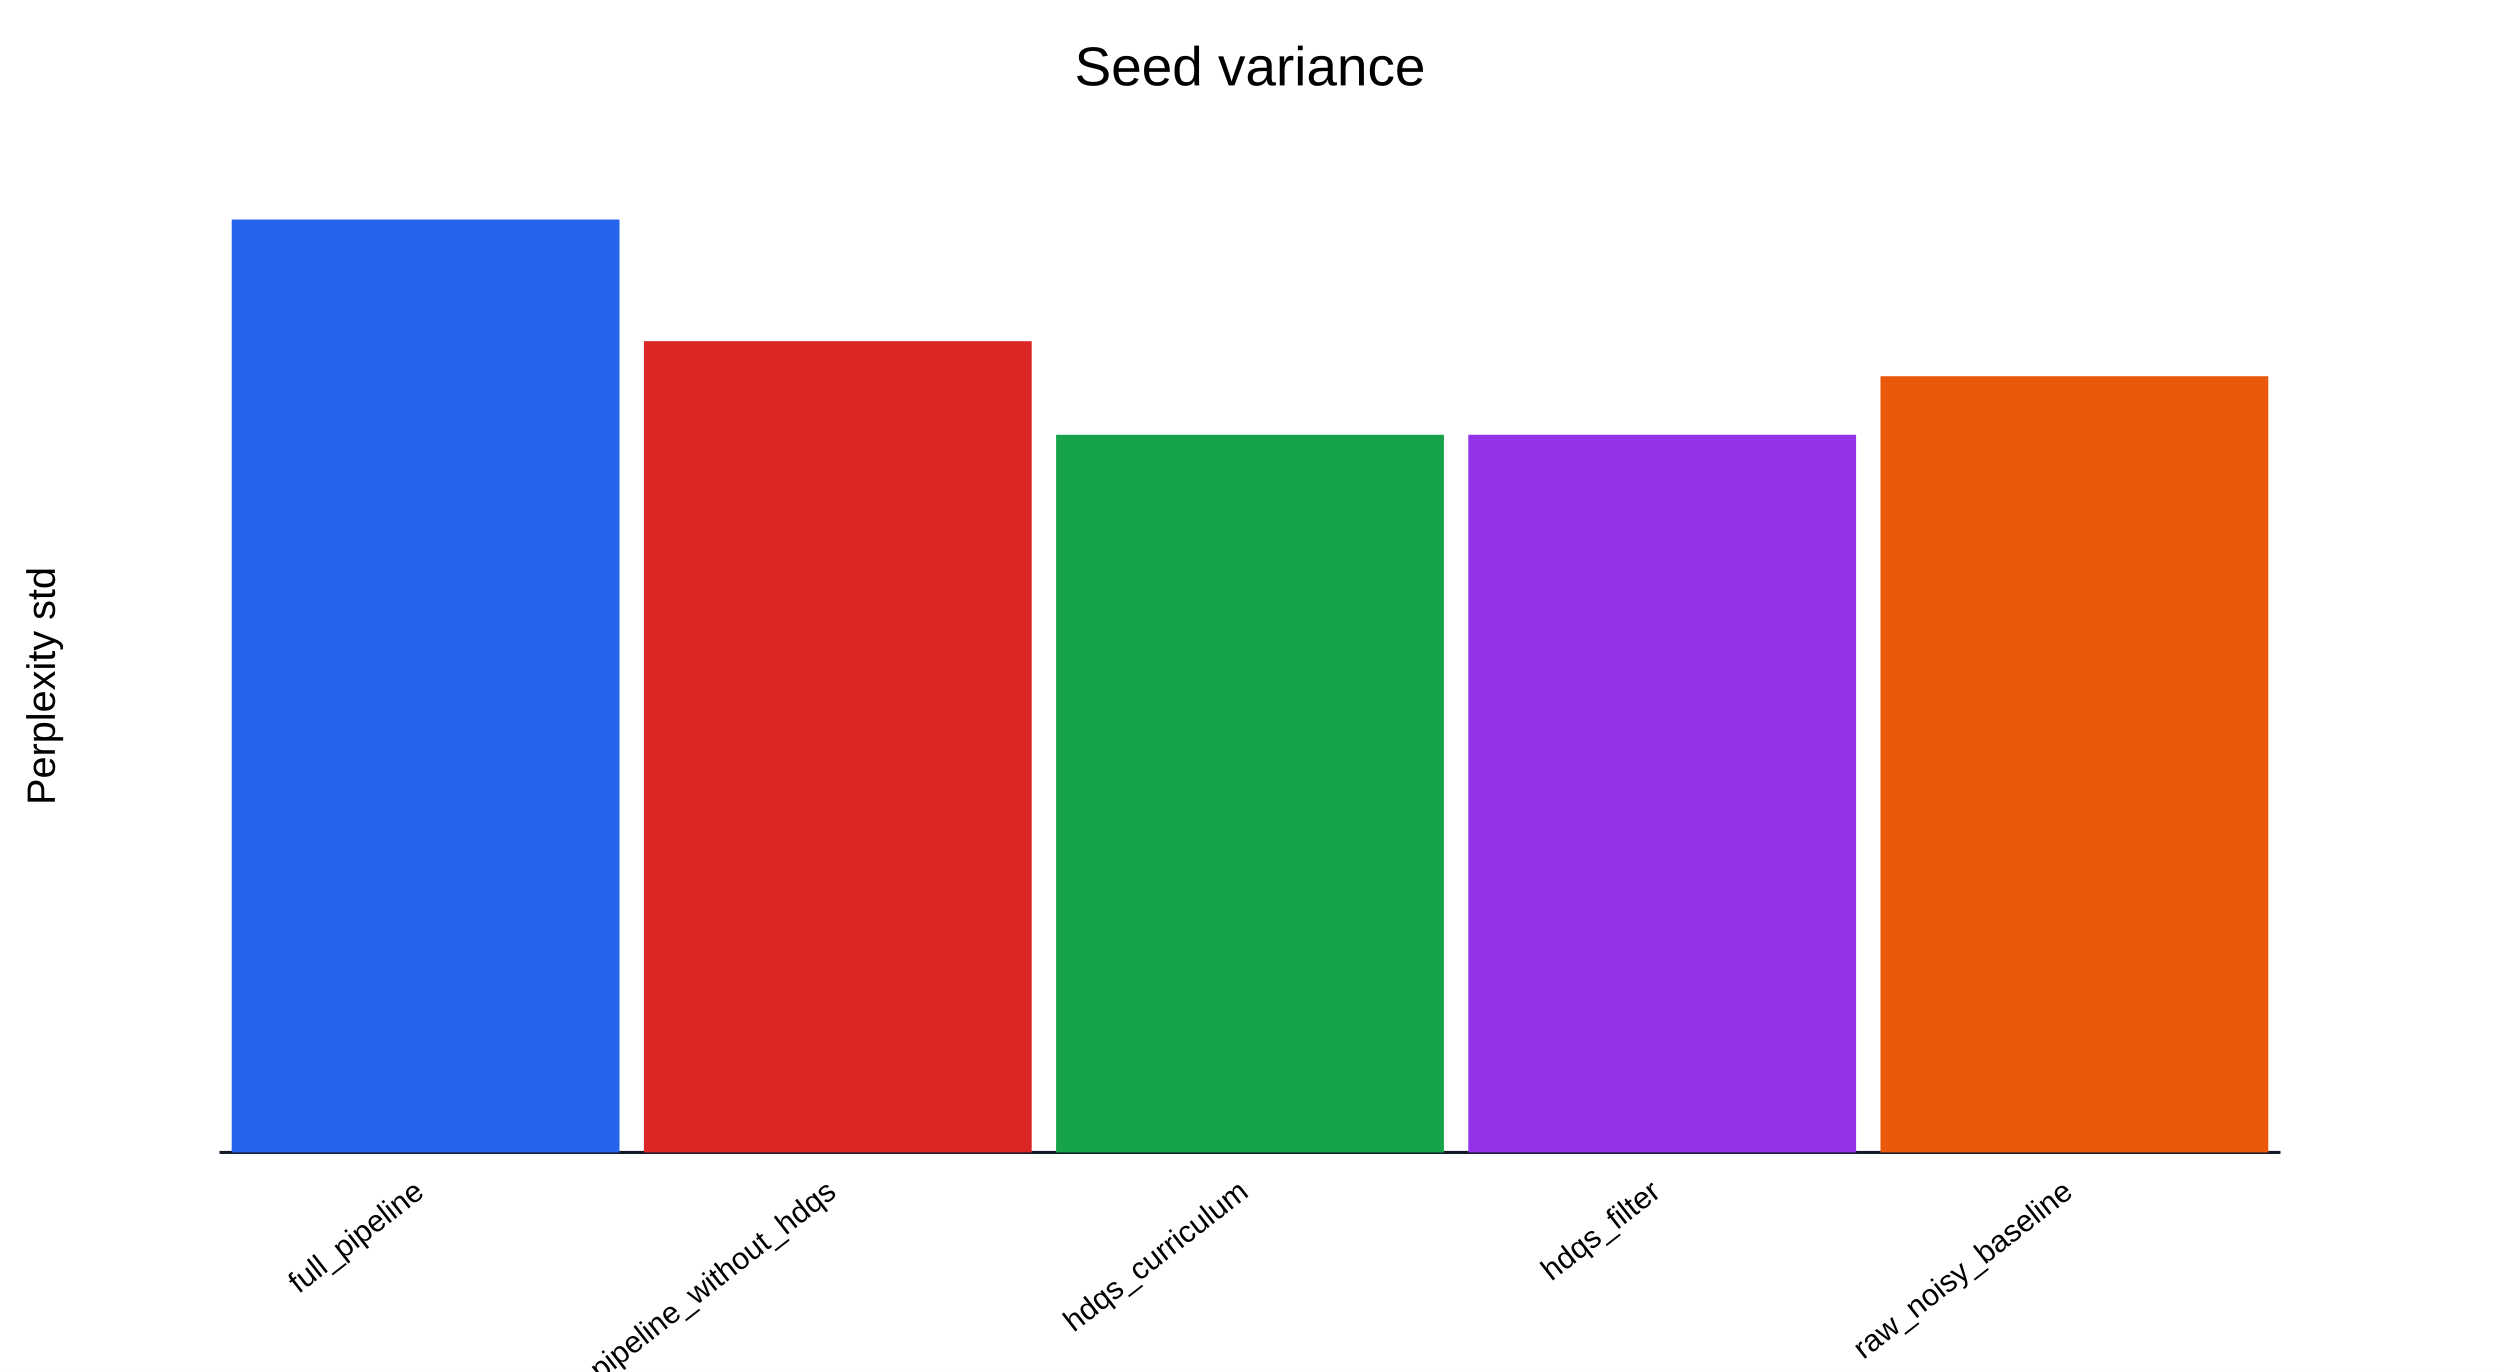
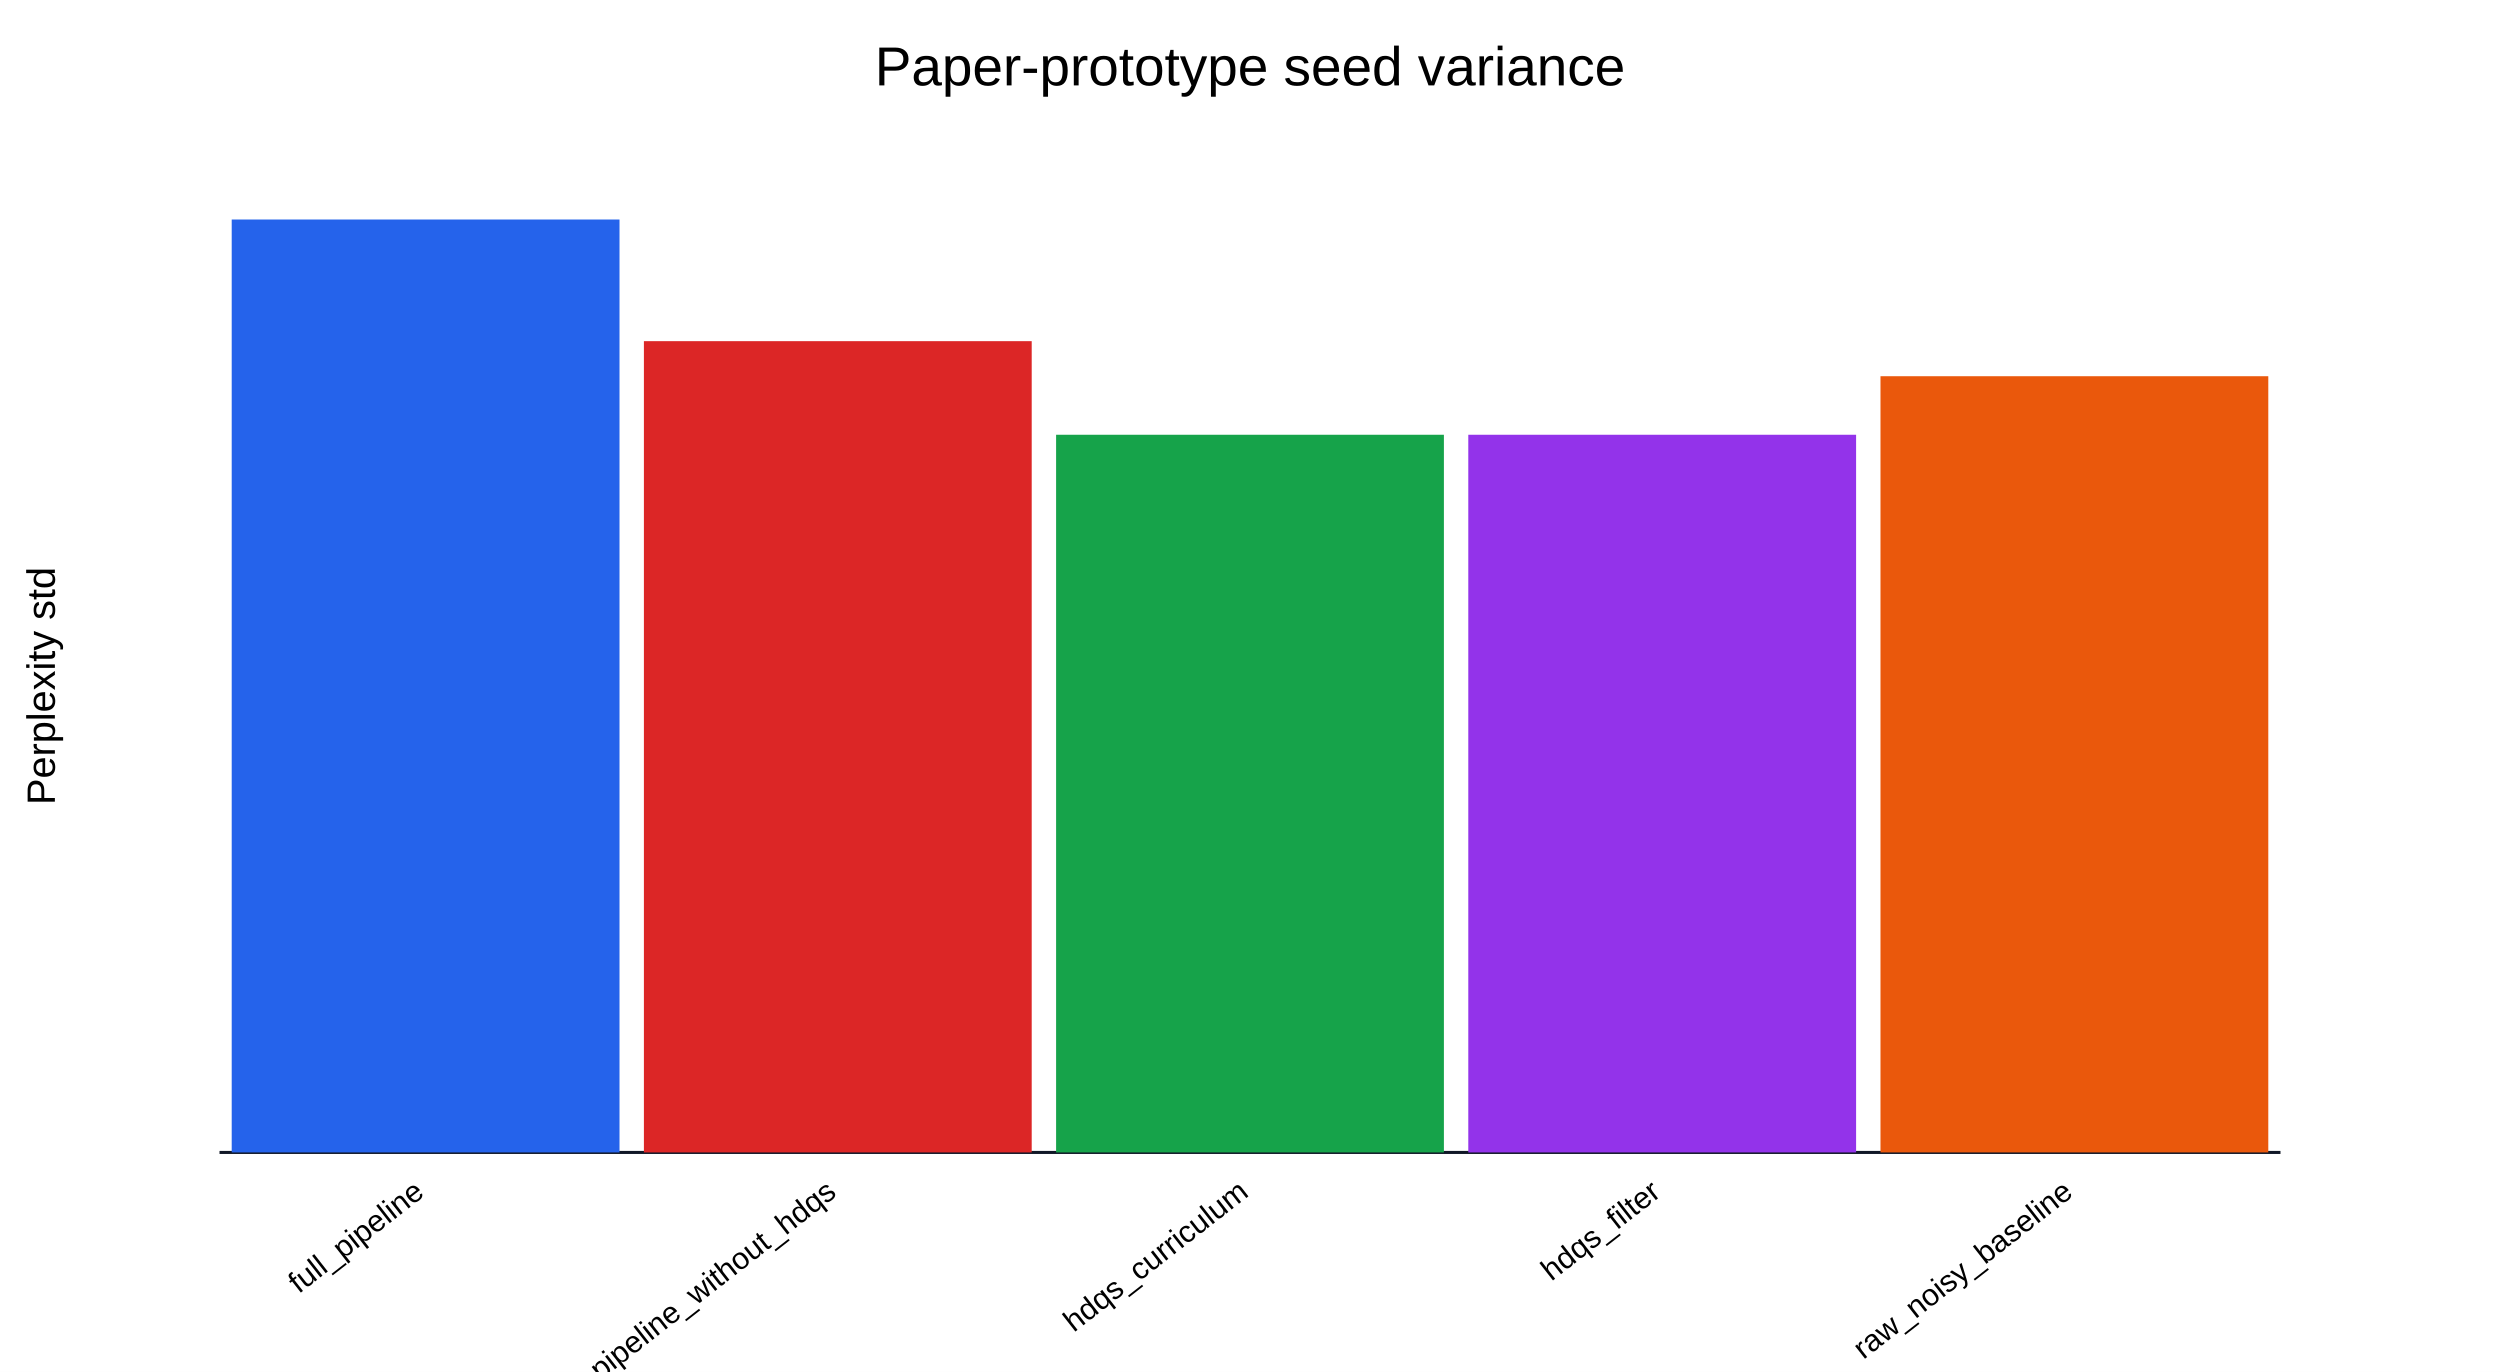
<svg xmlns="http://www.w3.org/2000/svg" width="820" height="450" viewBox="0 0 820 450">
  <rect width="100%" height="100%" fill="white" />
-   <text x="410.0" y="28" text-anchor="middle" font-family="Arial" font-size="18">Seed variance</text>
+   <text x="410.0" y="28" text-anchor="middle" font-family="Arial" font-size="18">Paper-prototype seed variance</text>
  <line x1="72" y1="378" x2="748" y2="378" stroke="#111827" />
  <text x="18" y="225.0" text-anchor="middle" transform="rotate(-90 18 225.0)" font-family="Arial" font-size="13">Perplexity std</text>
  <rect x="76.0" y="72.0" width="127.2" height="306.0" fill="#2563eb" />
  <text x="139.6" y="392" text-anchor="end" transform="rotate(-38 139.6 392)" font-family="Arial" font-size="10">full_pipeline</text>
  <rect x="211.2" y="111.9" width="127.2" height="266.1" fill="#dc2626" />
  <text x="274.8" y="392" text-anchor="end" transform="rotate(-38 274.8 392)" font-family="Arial" font-size="10">full_pipeline_without_hdqs</text>
  <rect x="346.4" y="142.6" width="127.2" height="235.4" fill="#16a34a" />
  <text x="410.0" y="392" text-anchor="end" transform="rotate(-38 410.0 392)" font-family="Arial" font-size="10">hdqs_curriculum</text>
  <rect x="481.6" y="142.6" width="127.2" height="235.4" fill="#9333ea" />
  <text x="545.2" y="392" text-anchor="end" transform="rotate(-38 545.2 392)" font-family="Arial" font-size="10">hdqs_filter</text>
  <rect x="616.8" y="123.4" width="127.2" height="254.6" fill="#ea580c" />
  <text x="680.4" y="392" text-anchor="end" transform="rotate(-38 680.4 392)" font-family="Arial" font-size="10">raw_noisy_baseline</text>
</svg>
